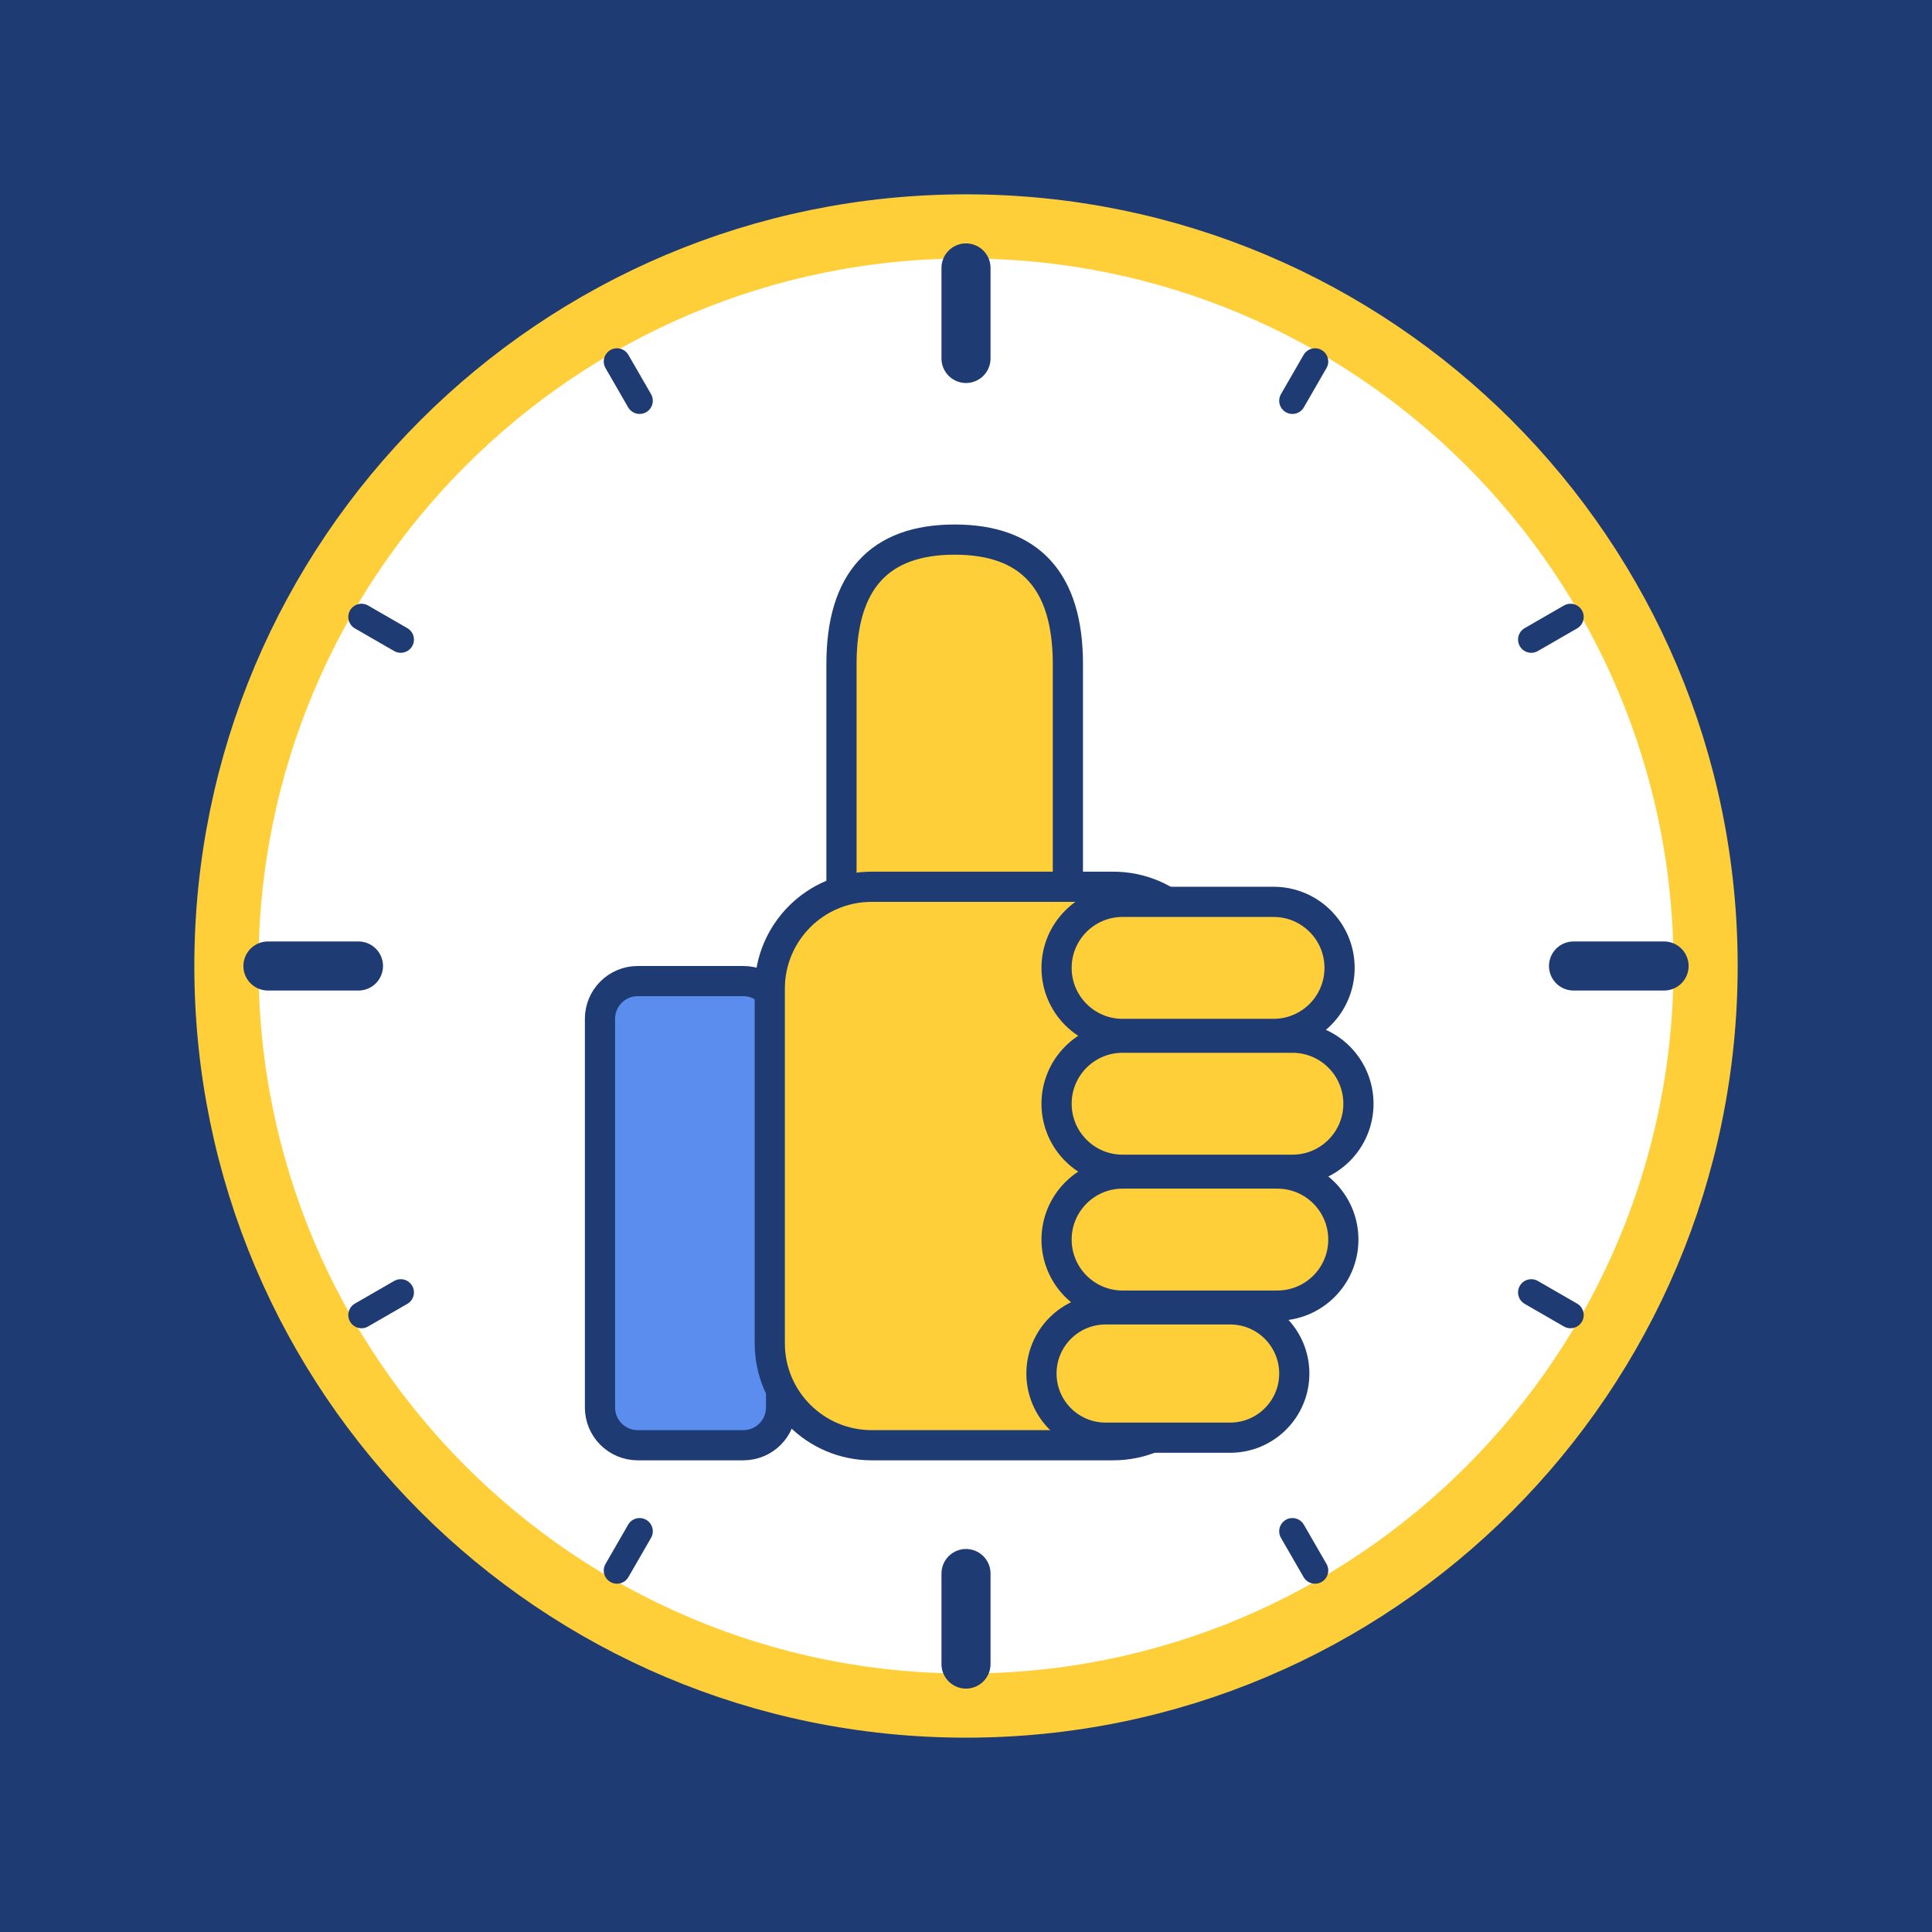
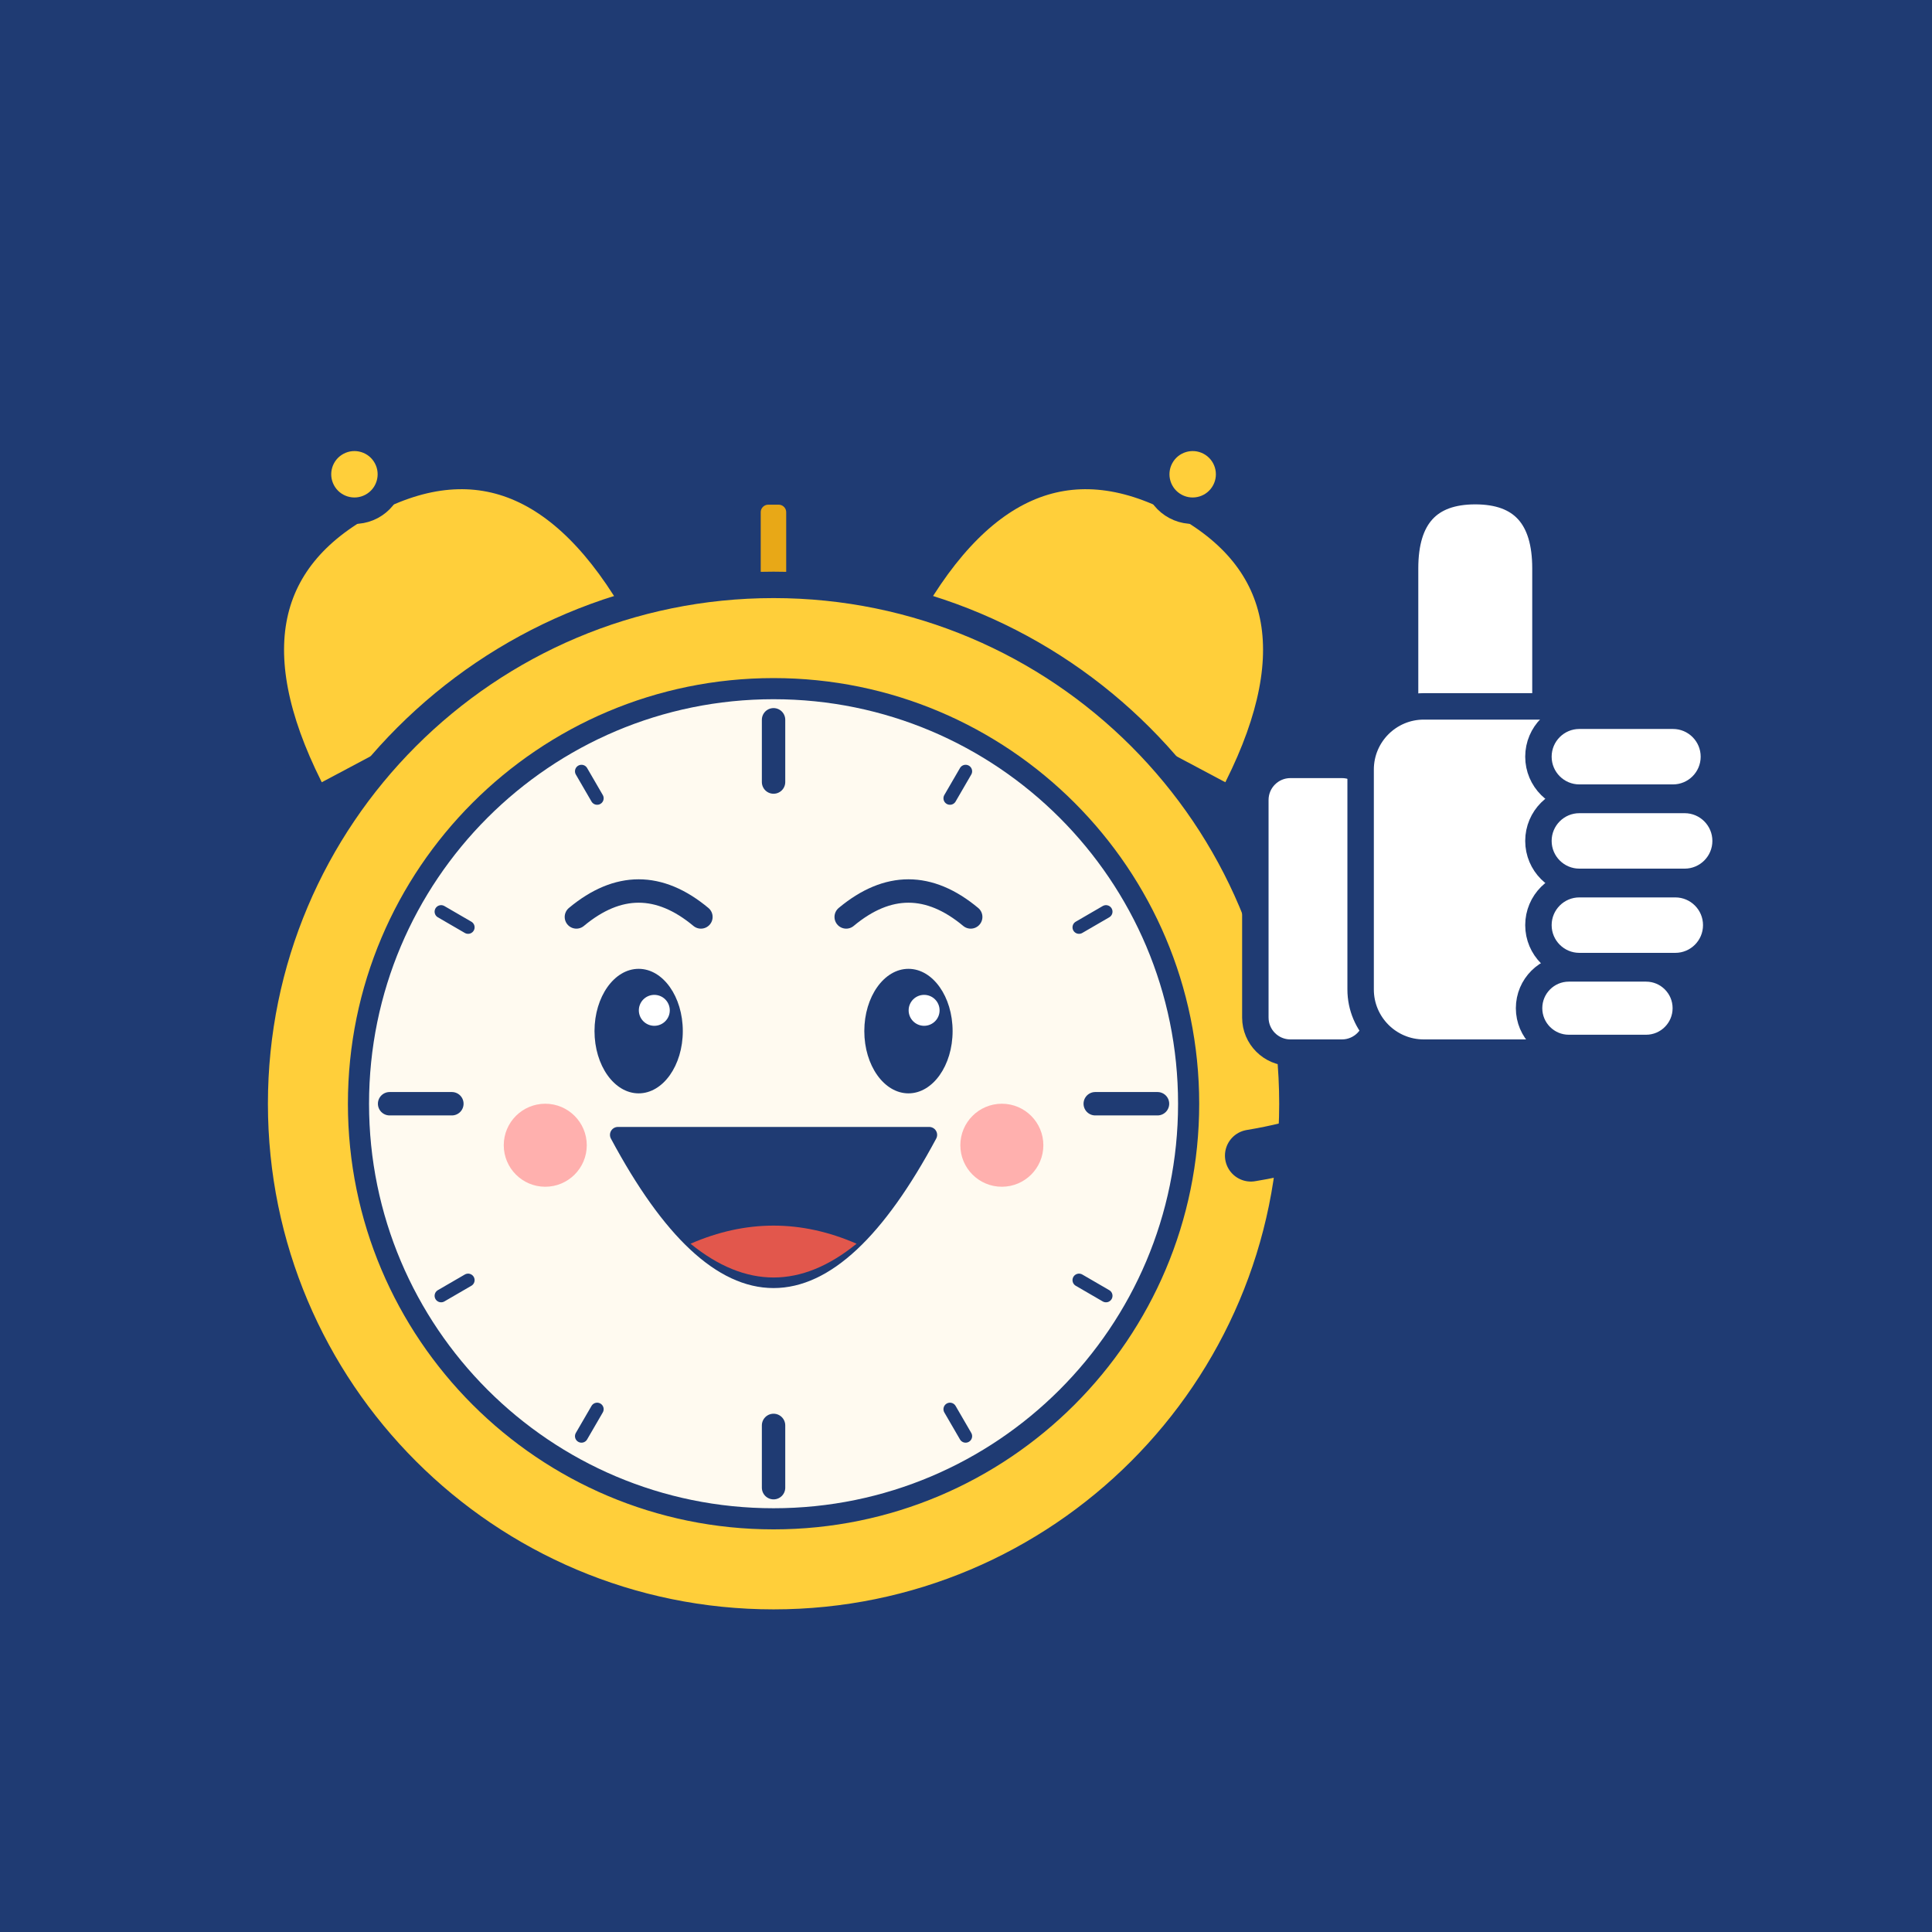
<svg xmlns="http://www.w3.org/2000/svg" width="1024" height="1024" viewBox="0 0 1024 1024">
  <rect width="1024" height="1024" fill="#1f3b73" />
-   <g transform="translate(0.0 0.0) scale(1.0)">
-     <circle cx="512" cy="512" r="392" fill="#ffffff" stroke="#ffcf3a" stroke-width="34" />
-     <line x1="512.0" y1="190.0" x2="512.0" y2="142.0" stroke="#1f3b73" stroke-width="26" stroke-linecap="round" />
-     <line x1="685.0" y1="212.4" x2="697.0" y2="191.6" stroke="#1f3b73" stroke-width="14" stroke-linecap="round" />
-     <line x1="811.6" y1="339.0" x2="832.4" y2="327.0" stroke="#1f3b73" stroke-width="14" stroke-linecap="round" />
-     <line x1="834.0" y1="512.0" x2="882.0" y2="512.0" stroke="#1f3b73" stroke-width="26" stroke-linecap="round" />
-     <line x1="811.6" y1="685.0" x2="832.4" y2="697.0" stroke="#1f3b73" stroke-width="14" stroke-linecap="round" />
-     <line x1="685.0" y1="811.6" x2="697.0" y2="832.4" stroke="#1f3b73" stroke-width="14" stroke-linecap="round" />
-     <line x1="512.0" y1="834.0" x2="512.0" y2="882.0" stroke="#1f3b73" stroke-width="26" stroke-linecap="round" />
-     <line x1="339.0" y1="811.6" x2="327.0" y2="832.4" stroke="#1f3b73" stroke-width="14" stroke-linecap="round" />
-     <line x1="212.4" y1="685.0" x2="191.6" y2="697.0" stroke="#1f3b73" stroke-width="14" stroke-linecap="round" />
-     <line x1="190.0" y1="512.0" x2="142.0" y2="512.0" stroke="#1f3b73" stroke-width="26" stroke-linecap="round" />
-     <line x1="212.4" y1="339.0" x2="191.6" y2="327.0" stroke="#1f3b73" stroke-width="14" stroke-linecap="round" />
-     <line x1="339.0" y1="212.4" x2="327.0" y2="191.6" stroke="#1f3b73" stroke-width="14" stroke-linecap="round" />
-     <g stroke="#1f3b73" stroke-width="16" stroke-linejoin="round">
-       <rect x="318" y="520" width="96" height="246" rx="20" fill="#5b8def" />
-       <path d="M 446 552 L 446 352 Q 446 286 506 286 Q 566 286 566 352 L 566 470 Z" fill="#ffcf3a" />
-       <rect x="408" y="470" width="236" height="296" rx="54" fill="#ffcf3a" />
-       <rect x="560" y="478" width="150" height="70" rx="35" fill="#ffcf3a" />
-       <rect x="560" y="550" width="160" height="70" rx="35" fill="#ffcf3a" />
-       <rect x="560" y="622" width="152" height="70" rx="35" fill="#ffcf3a" />
-       <rect x="552" y="694" width="134" height="68" rx="34" fill="#ffcf3a" />
-     </g>
+   <g transform="rotate(-28 239.5 348.5)" stroke="#1f3b73" stroke-width="14" stroke-linejoin="round">
+     <path d="M 140.5 381.5 Q 140.5 255.0 239.5 255.0 Q 338.5 255.0 338.5 381.5 Z" fill="#ffcf3a" />
+     <circle cx="239.5" cy="238.5" r="19.3" fill="#ffcf3a" />
+   </g>
+   <g transform="rotate(28 580.5 348.5)" stroke="#1f3b73" stroke-width="14" stroke-linejoin="round">
+     <path d="M 481.5 381.5 Q 481.5 255.0 580.5 255.0 Q 679.5 255.0 679.5 381.5 Z" fill="#ffcf3a" />
+     <circle cx="580.5" cy="238.5" r="19.3" fill="#ffcf3a" />
+   </g>
+   <rect x="396.2" y="260.5" width="27.5" height="60.5" rx="11.0" fill="#e8a817" stroke="#1f3b73" stroke-width="14" />
+   <circle cx="410" cy="585" r="275" fill="#ffcf3a" stroke="#1f3b73" stroke-width="14" />
+   <circle cx="410" cy="585" r="220.0" fill="#fffaf0" stroke="#1f3b73" stroke-width="11.2" />
+   <line x1="410.0" y1="414.5" x2="410.0" y2="381.5" stroke="#1f3b73" stroke-width="12.4" stroke-linecap="round" />
+   <line x1="503.5" y1="423.1" x2="511.8" y2="408.8" stroke="#1f3b73" stroke-width="6.9" stroke-linecap="round" />
+   <line x1="571.9" y1="491.5" x2="586.2" y2="483.2" stroke="#1f3b73" stroke-width="6.9" stroke-linecap="round" />
+   <line x1="580.5" y1="585.0" x2="613.5" y2="585.0" stroke="#1f3b73" stroke-width="12.4" stroke-linecap="round" />
+   <line x1="571.9" y1="678.5" x2="586.2" y2="686.8" stroke="#1f3b73" stroke-width="6.9" stroke-linecap="round" />
+   <line x1="503.5" y1="746.9" x2="511.8" y2="761.2" stroke="#1f3b73" stroke-width="6.9" stroke-linecap="round" />
+   <line x1="410.0" y1="755.5" x2="410.0" y2="788.5" stroke="#1f3b73" stroke-width="12.4" stroke-linecap="round" />
+   <line x1="316.5" y1="746.9" x2="308.2" y2="761.2" stroke="#1f3b73" stroke-width="6.9" stroke-linecap="round" />
+   <line x1="248.1" y1="678.5" x2="233.8" y2="686.8" stroke="#1f3b73" stroke-width="6.9" stroke-linecap="round" />
+   <line x1="239.5" y1="585.0" x2="206.5" y2="585.0" stroke="#1f3b73" stroke-width="12.4" stroke-linecap="round" />
+   <line x1="248.1" y1="491.5" x2="233.8" y2="483.2" stroke="#1f3b73" stroke-width="6.9" stroke-linecap="round" />
+   <line x1="316.5" y1="423.1" x2="308.2" y2="408.8" stroke="#1f3b73" stroke-width="6.9" stroke-linecap="round" />
+   <path d="M 305.5 486.0 Q 338.5 458.5 371.5 486.0" fill="none" stroke="#1f3b73" stroke-width="12.4" stroke-linecap="round" />
+   <path d="M 448.5 486.0 Q 481.5 458.5 514.5 486.0" fill="none" stroke="#1f3b73" stroke-width="12.4" stroke-linecap="round" />
+   <ellipse cx="338.5" cy="546.5" rx="23.4" ry="33.0" fill="#1f3b73" />
+   <circle cx="346.8" cy="535.5" r="8.2" fill="#ffffff" />
+   <circle cx="289.0" cy="607.0" r="22.0" fill="#ff9e9e" opacity="0.8" />
+   <ellipse cx="481.5" cy="546.5" rx="23.4" ry="33.0" fill="#1f3b73" />
+   <circle cx="489.8" cy="535.5" r="8.2" fill="#ffffff" />
+   <circle cx="531.0" cy="607.0" r="22.0" fill="#ff9e9e" opacity="0.8" />
+   <path d="M 327.5 601.5 Q 410.0 755.5 492.5 601.5 Z" fill="#1f3b73" stroke="#1f3b73" stroke-width="8.4" stroke-linejoin="round" />
+   <path d="M 366.0 659.2 Q 410.0 640.0 454.0 659.2 Q 410.0 695.0 366.0 659.2 Z" fill="#e2574c" />
+   <path d="M 663.0 612.5 Q 745.5 598.8 749.1 550.5" fill="none" stroke="#1f3b73" stroke-width="27.5" stroke-linecap="round" />
+   <g transform="translate(468.2 83.0) scale(0.62)" stroke="#1f3b73" stroke-width="22.6" stroke-linejoin="round">
+     <rect x="318" y="520" width="104" height="246" rx="30" fill="#ffffff" />
+     <path d="M 446 552 L 446 352 Q 446 286 506 286 Q 566 286 566 352 L 566 470 Z" fill="#ffffff" />
+     <rect x="408" y="470" width="236" height="296" rx="54" fill="#ffffff" />
+     <rect x="560" y="478" width="150" height="70" rx="35" fill="#ffffff" />
+     <rect x="560" y="550" width="160" height="70" rx="35" fill="#ffffff" />
+     <rect x="560" y="622" width="152" height="70" rx="35" fill="#ffffff" />
+     <rect x="552" y="694" width="134" height="68" rx="34" fill="#ffffff" />
  </g>
</svg>
